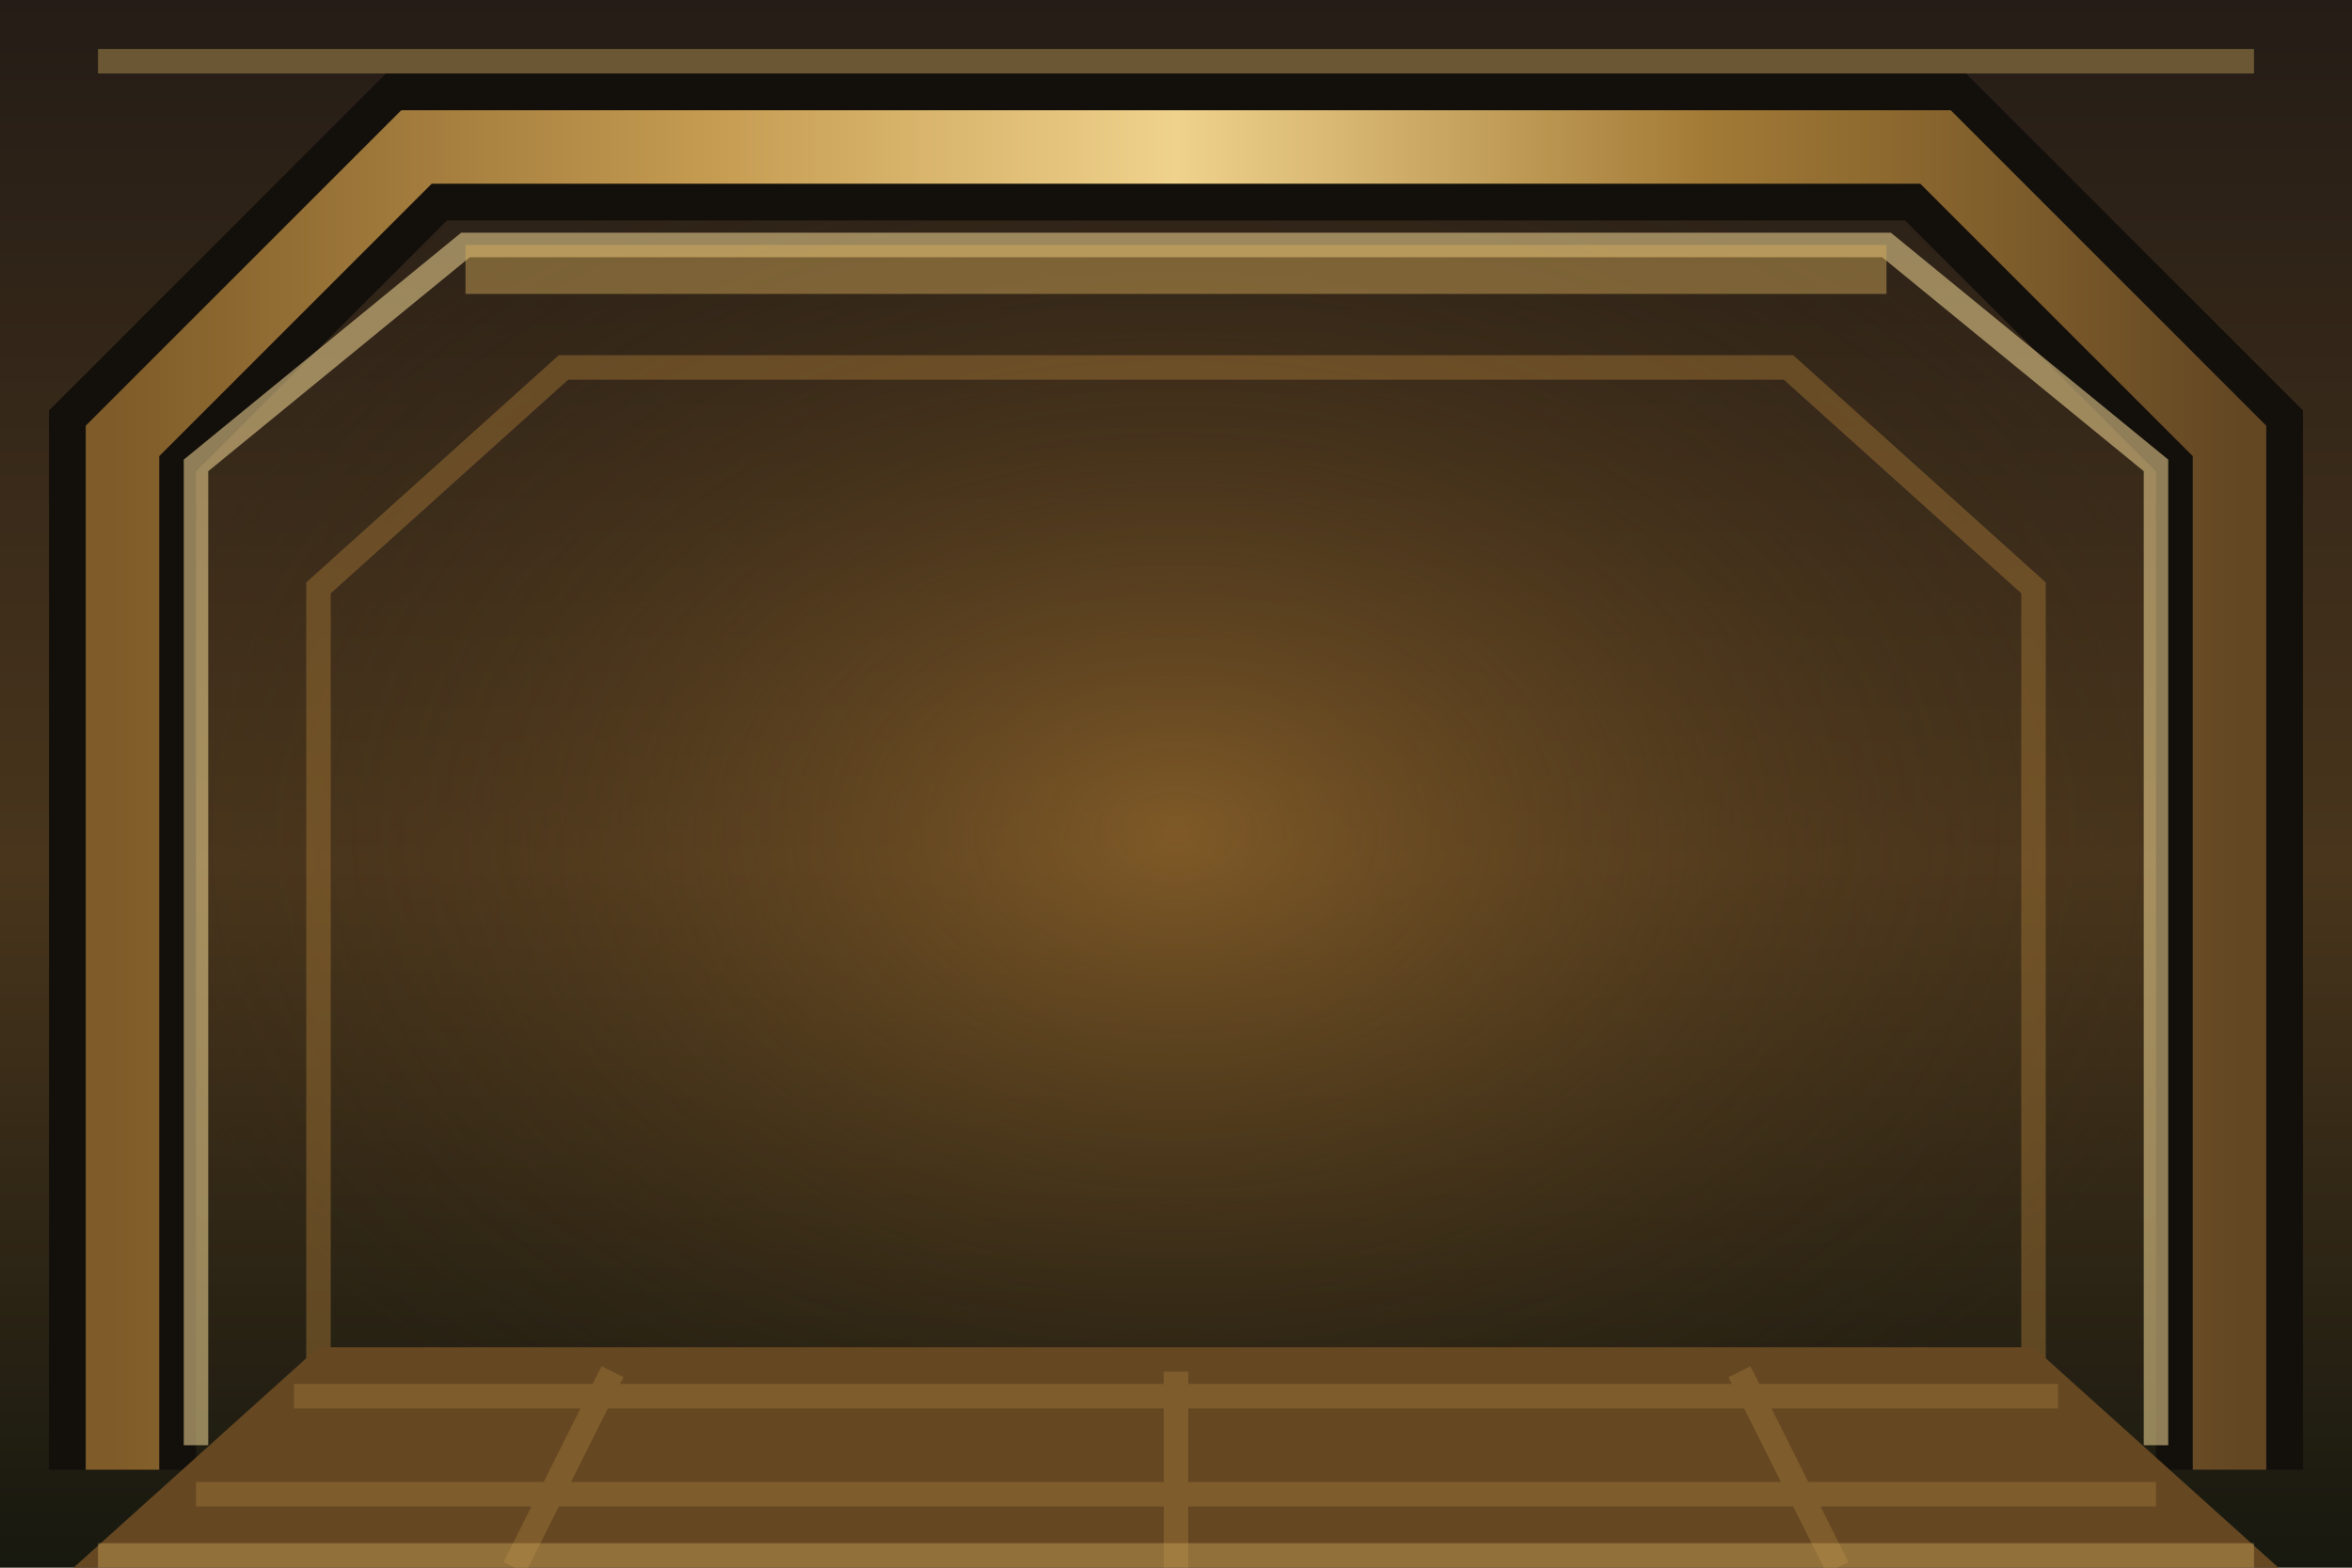
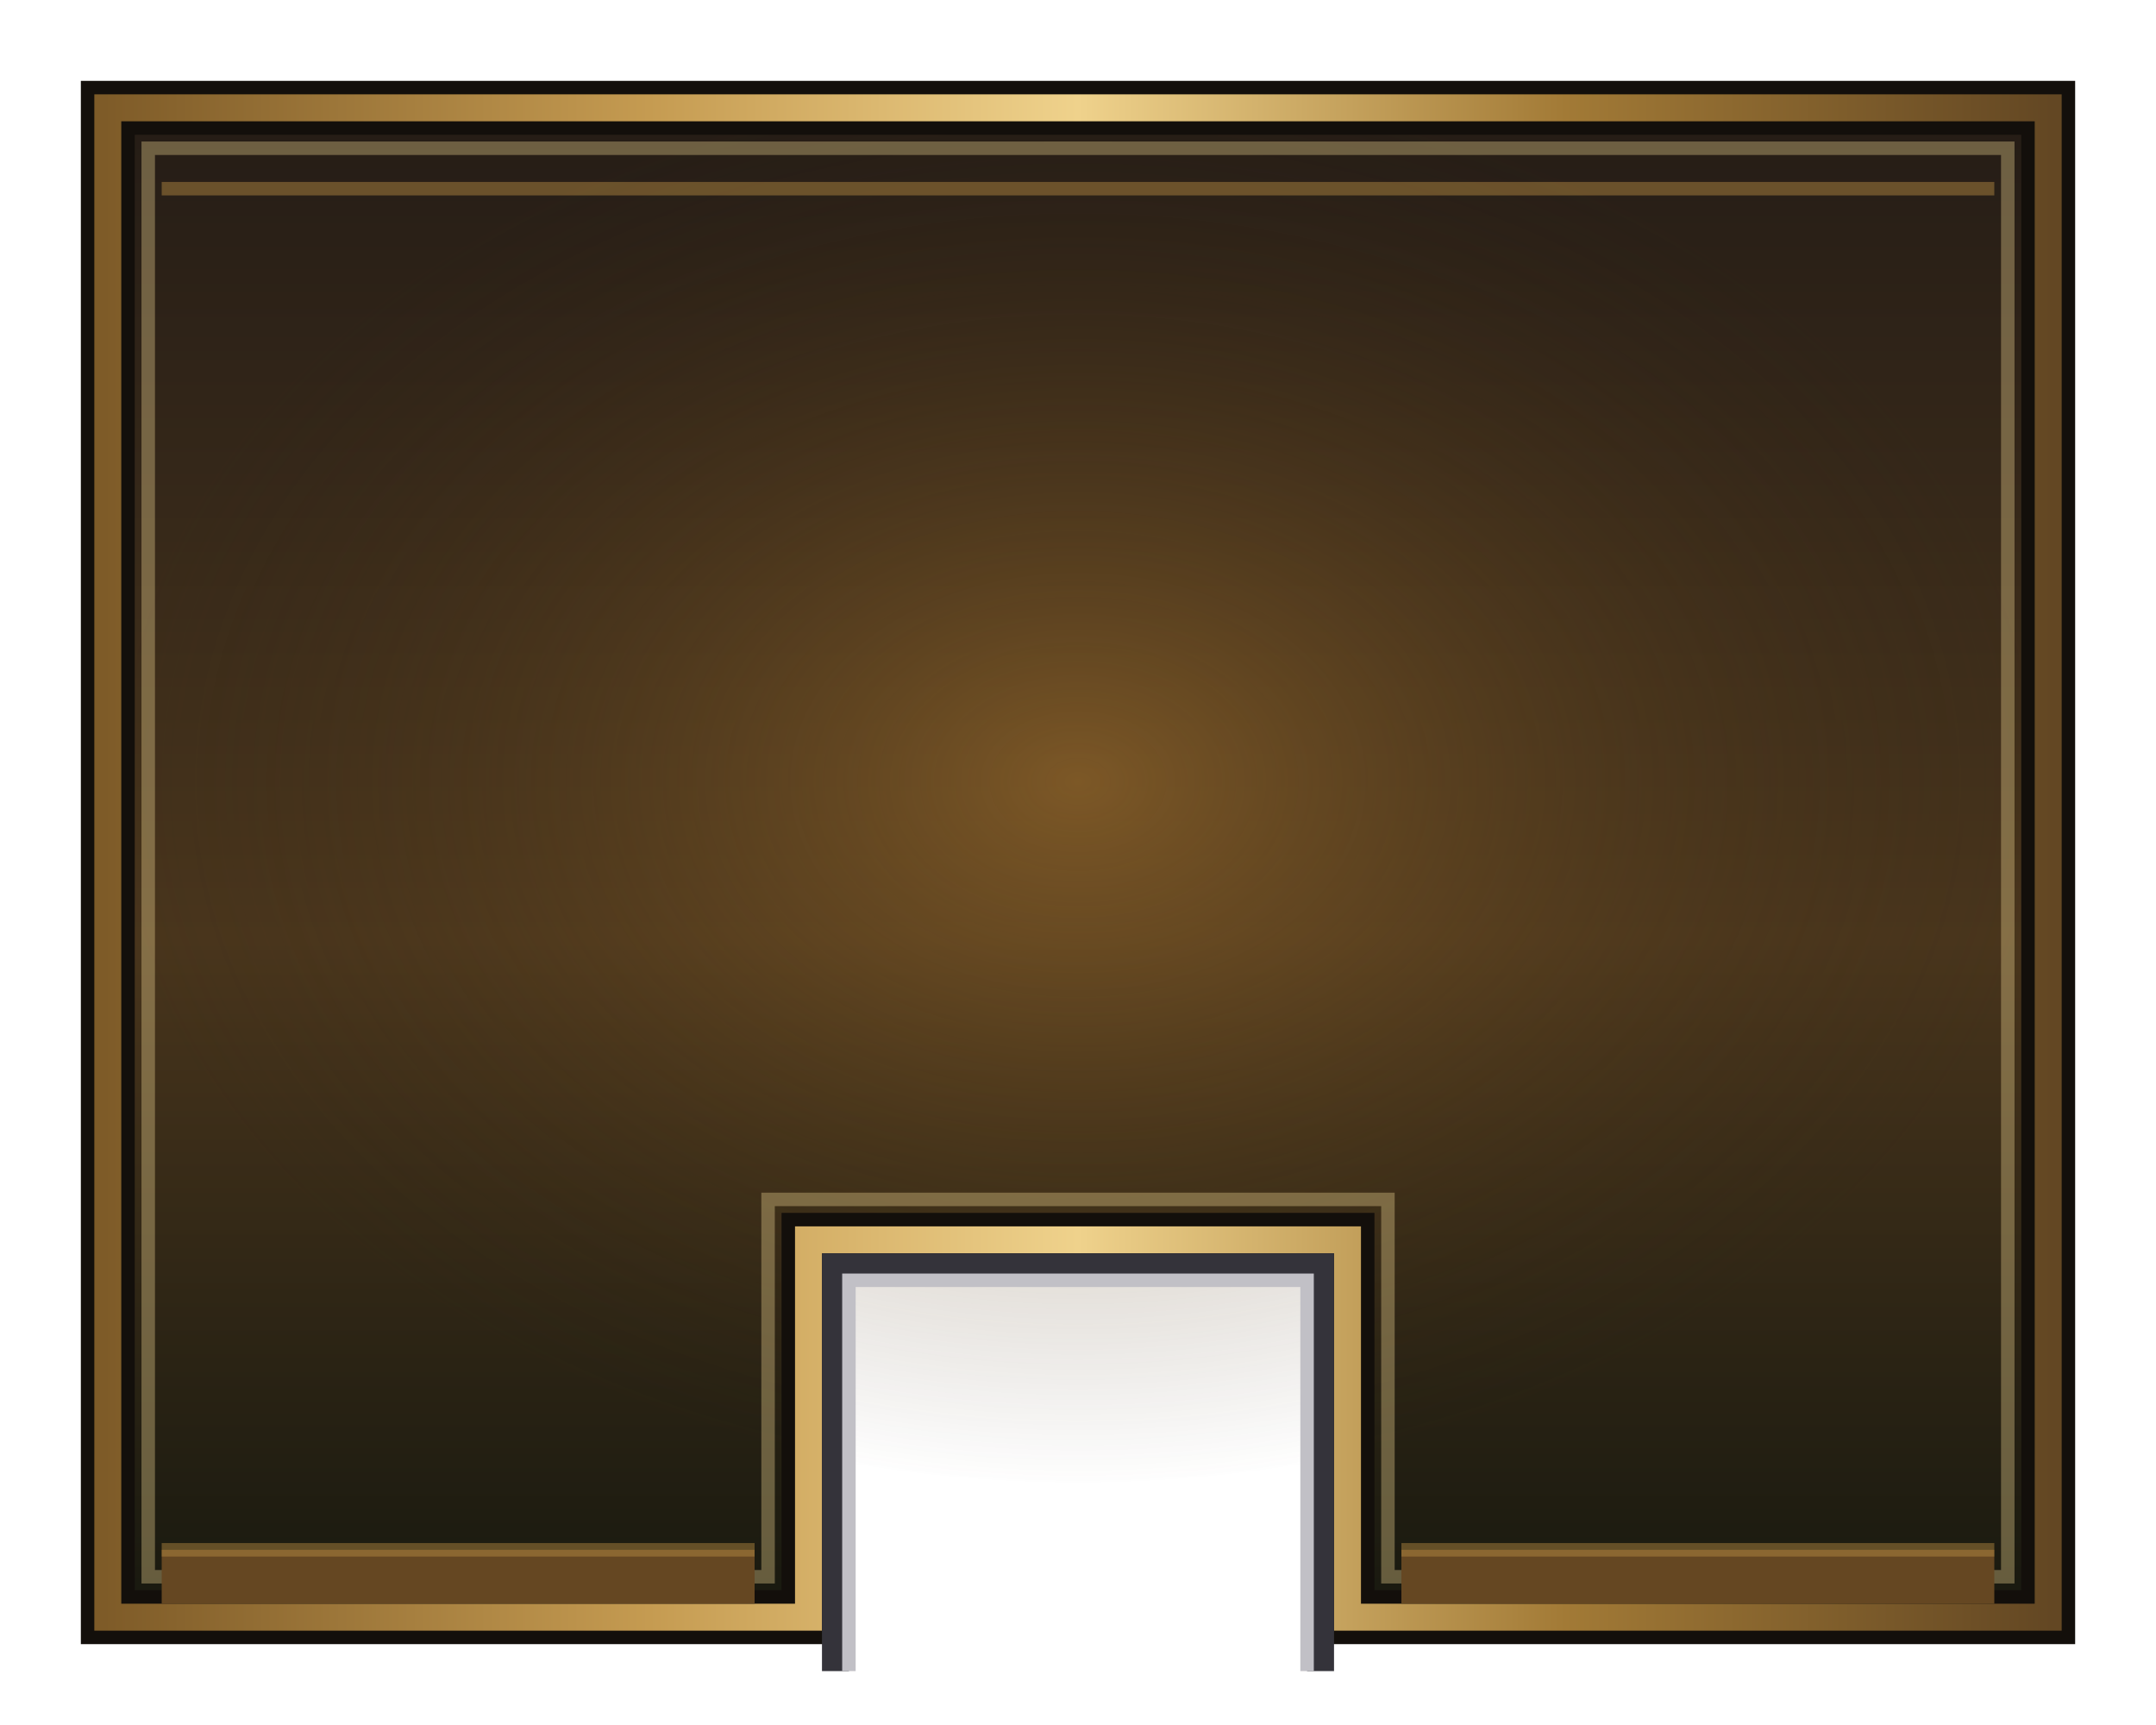
- <svg xmlns="http://www.w3.org/2000/svg" width="192" height="128" viewBox="0 0 96 64">
+ <svg xmlns="http://www.w3.org/2000/svg" width="160" height="128" viewBox="0 0 160 128">
  <defs>
    <linearGradient id="wall" x2="0" y2="1">
      <stop stop-color="#241c16" />
      <stop offset=".55" stop-color="#49351c" />
      <stop offset="1" stop-color="#17180f" />
    </linearGradient>
    <linearGradient id="brass">
      <stop stop-color="#7e5b28" />
      <stop offset=".28" stop-color="#c59b51" />
      <stop offset=".5" stop-color="#efd28c" />
      <stop offset=".75" stop-color="#a27a36" />
      <stop offset="1" stop-color="#634723" />
    </linearGradient>
    <radialGradient id="well">
      <stop stop-color="#ac7830" stop-opacity=".55" />
      <stop offset="1" stop-color="#392915" stop-opacity="0" />
    </radialGradient>
  </defs>
-   <path fill="url(#wall)" d="M0 0h96v64H0z" />
-   <ellipse fill="url(#well)" cx="48" cy="34" rx="44" ry="31" />
-   <g fill="none" stroke-linejoin="miter">
-     <path stroke="#130f0b" stroke-width="6" d="M5 60V18L17 6h62l12 12v42" />
-     <path stroke="url(#brass)" stroke-width="3" d="M5 60V18L17 6h62l12 12v42" />
-     <path stroke="#f4d995" stroke-opacity=".55" d="M8 59V19L19 10h58l11 9v40" />
-     <path stroke="#9a7034" stroke-opacity=".5" d="M13 57V24l10-9h50l10 9v33" />
-   </g>
-   <path fill="#d6ac5b" d="M19 10h58v2H19z" opacity=".45" />
-   <path fill="#654722" d="m13 55-10 9h90l-10-9z" />
-   <g stroke="#bc8e43" stroke-opacity=".3">
-     <path d="m25 56-4 8m27-8v8m23-8 4 8M8 61h80M12 57h72" />
-   </g>
-   <path fill="#d3ac60" d="M4 2h88v1H4zM4 63h88v1H4z" opacity=".4" />
+   <path fill="url(#wall)" d="M8 8h144v112h-52V92H60v28H8z" />
+   <ellipse fill="url(#well)" cx="80" cy="58" rx="72" ry="52" />
+   <path fill="none" stroke="#130f0b" stroke-width="4" d="M8 120V8h144v112h-52V92H60v28z" />
+   <path fill="none" stroke="url(#brass)" stroke-width="2" d="M8 120V8h144v112h-52V92H60v28z" />
+   <path fill="none" stroke="#f4d995" stroke-opacity=".35" d="M11 89V11h138v106h-46V89H57v28H11V89" />
+   <path fill="#654722" d="M12 115h44v4H12zm92 0h44v4h-44z" />
+   <path stroke="#bc8e43" stroke-opacity=".45" d="M12 115h44m48 0h44M12 14h136" />
+   <path fill="none" stroke="#34333a" stroke-width="2" d="M62 124V94h36v30" />
+   <path fill="none" stroke="#c1c0c6" stroke-width="1" d="M63 124V95h34v29" />
</svg>
